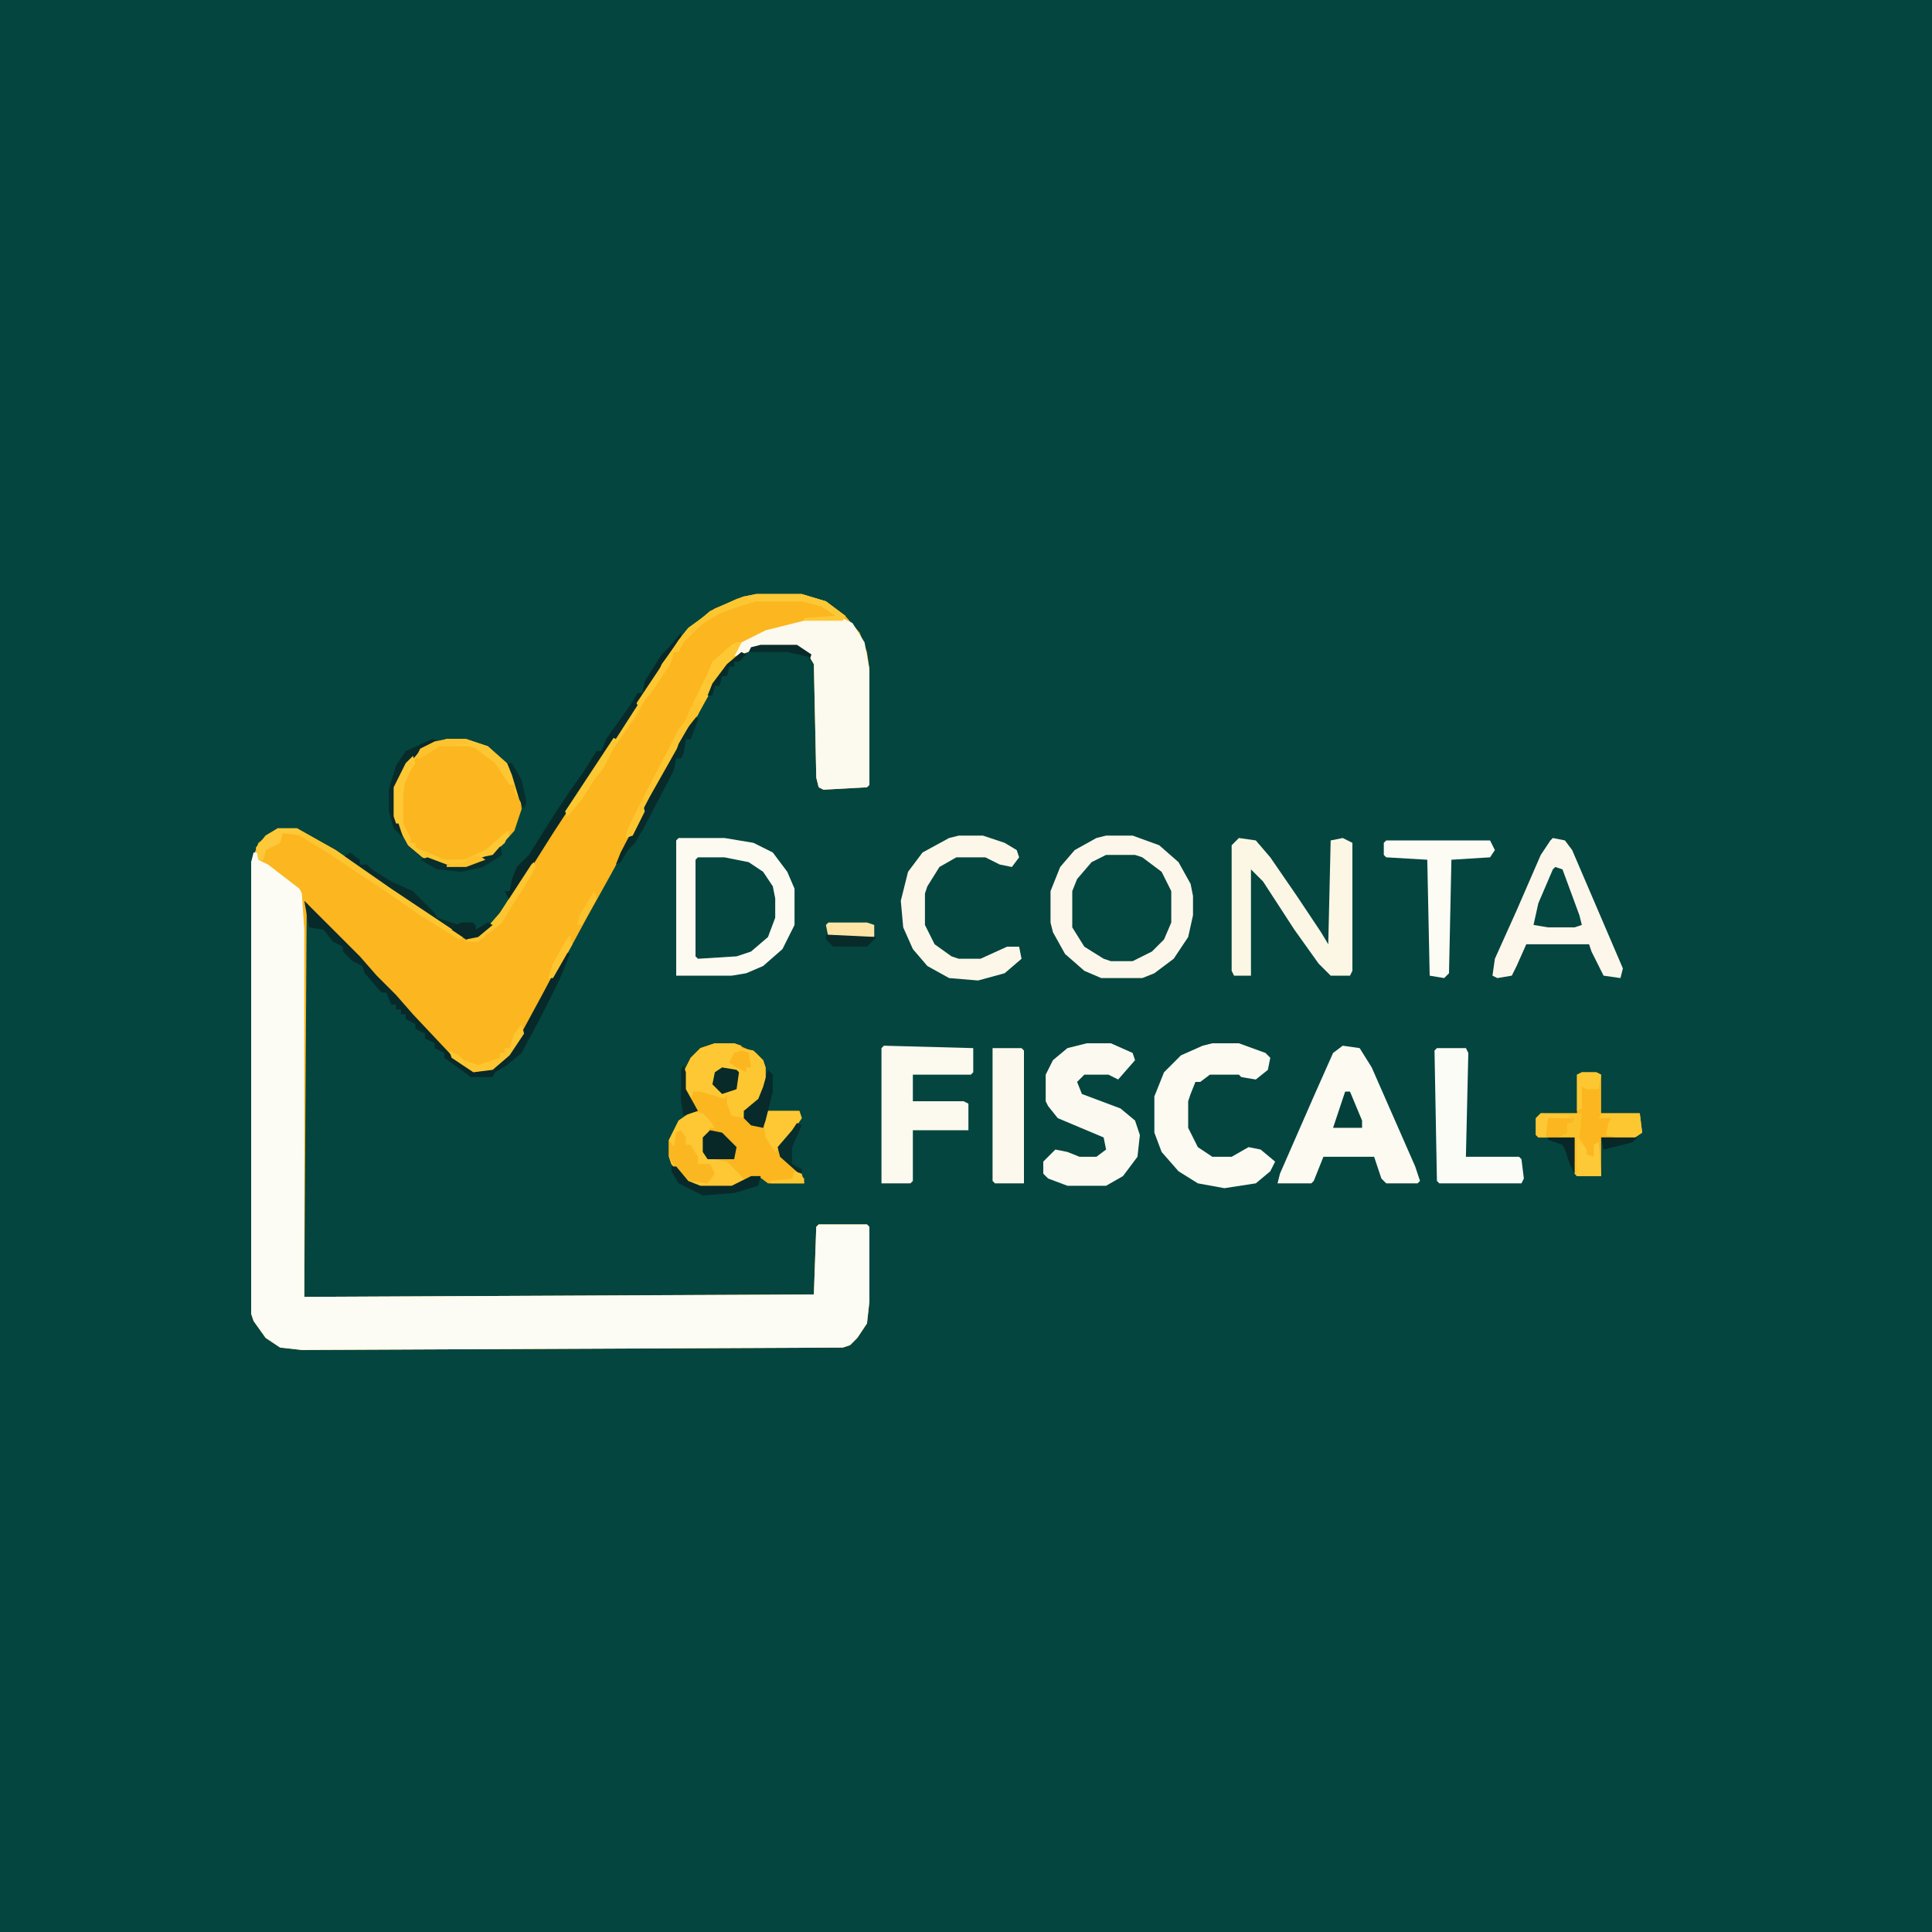
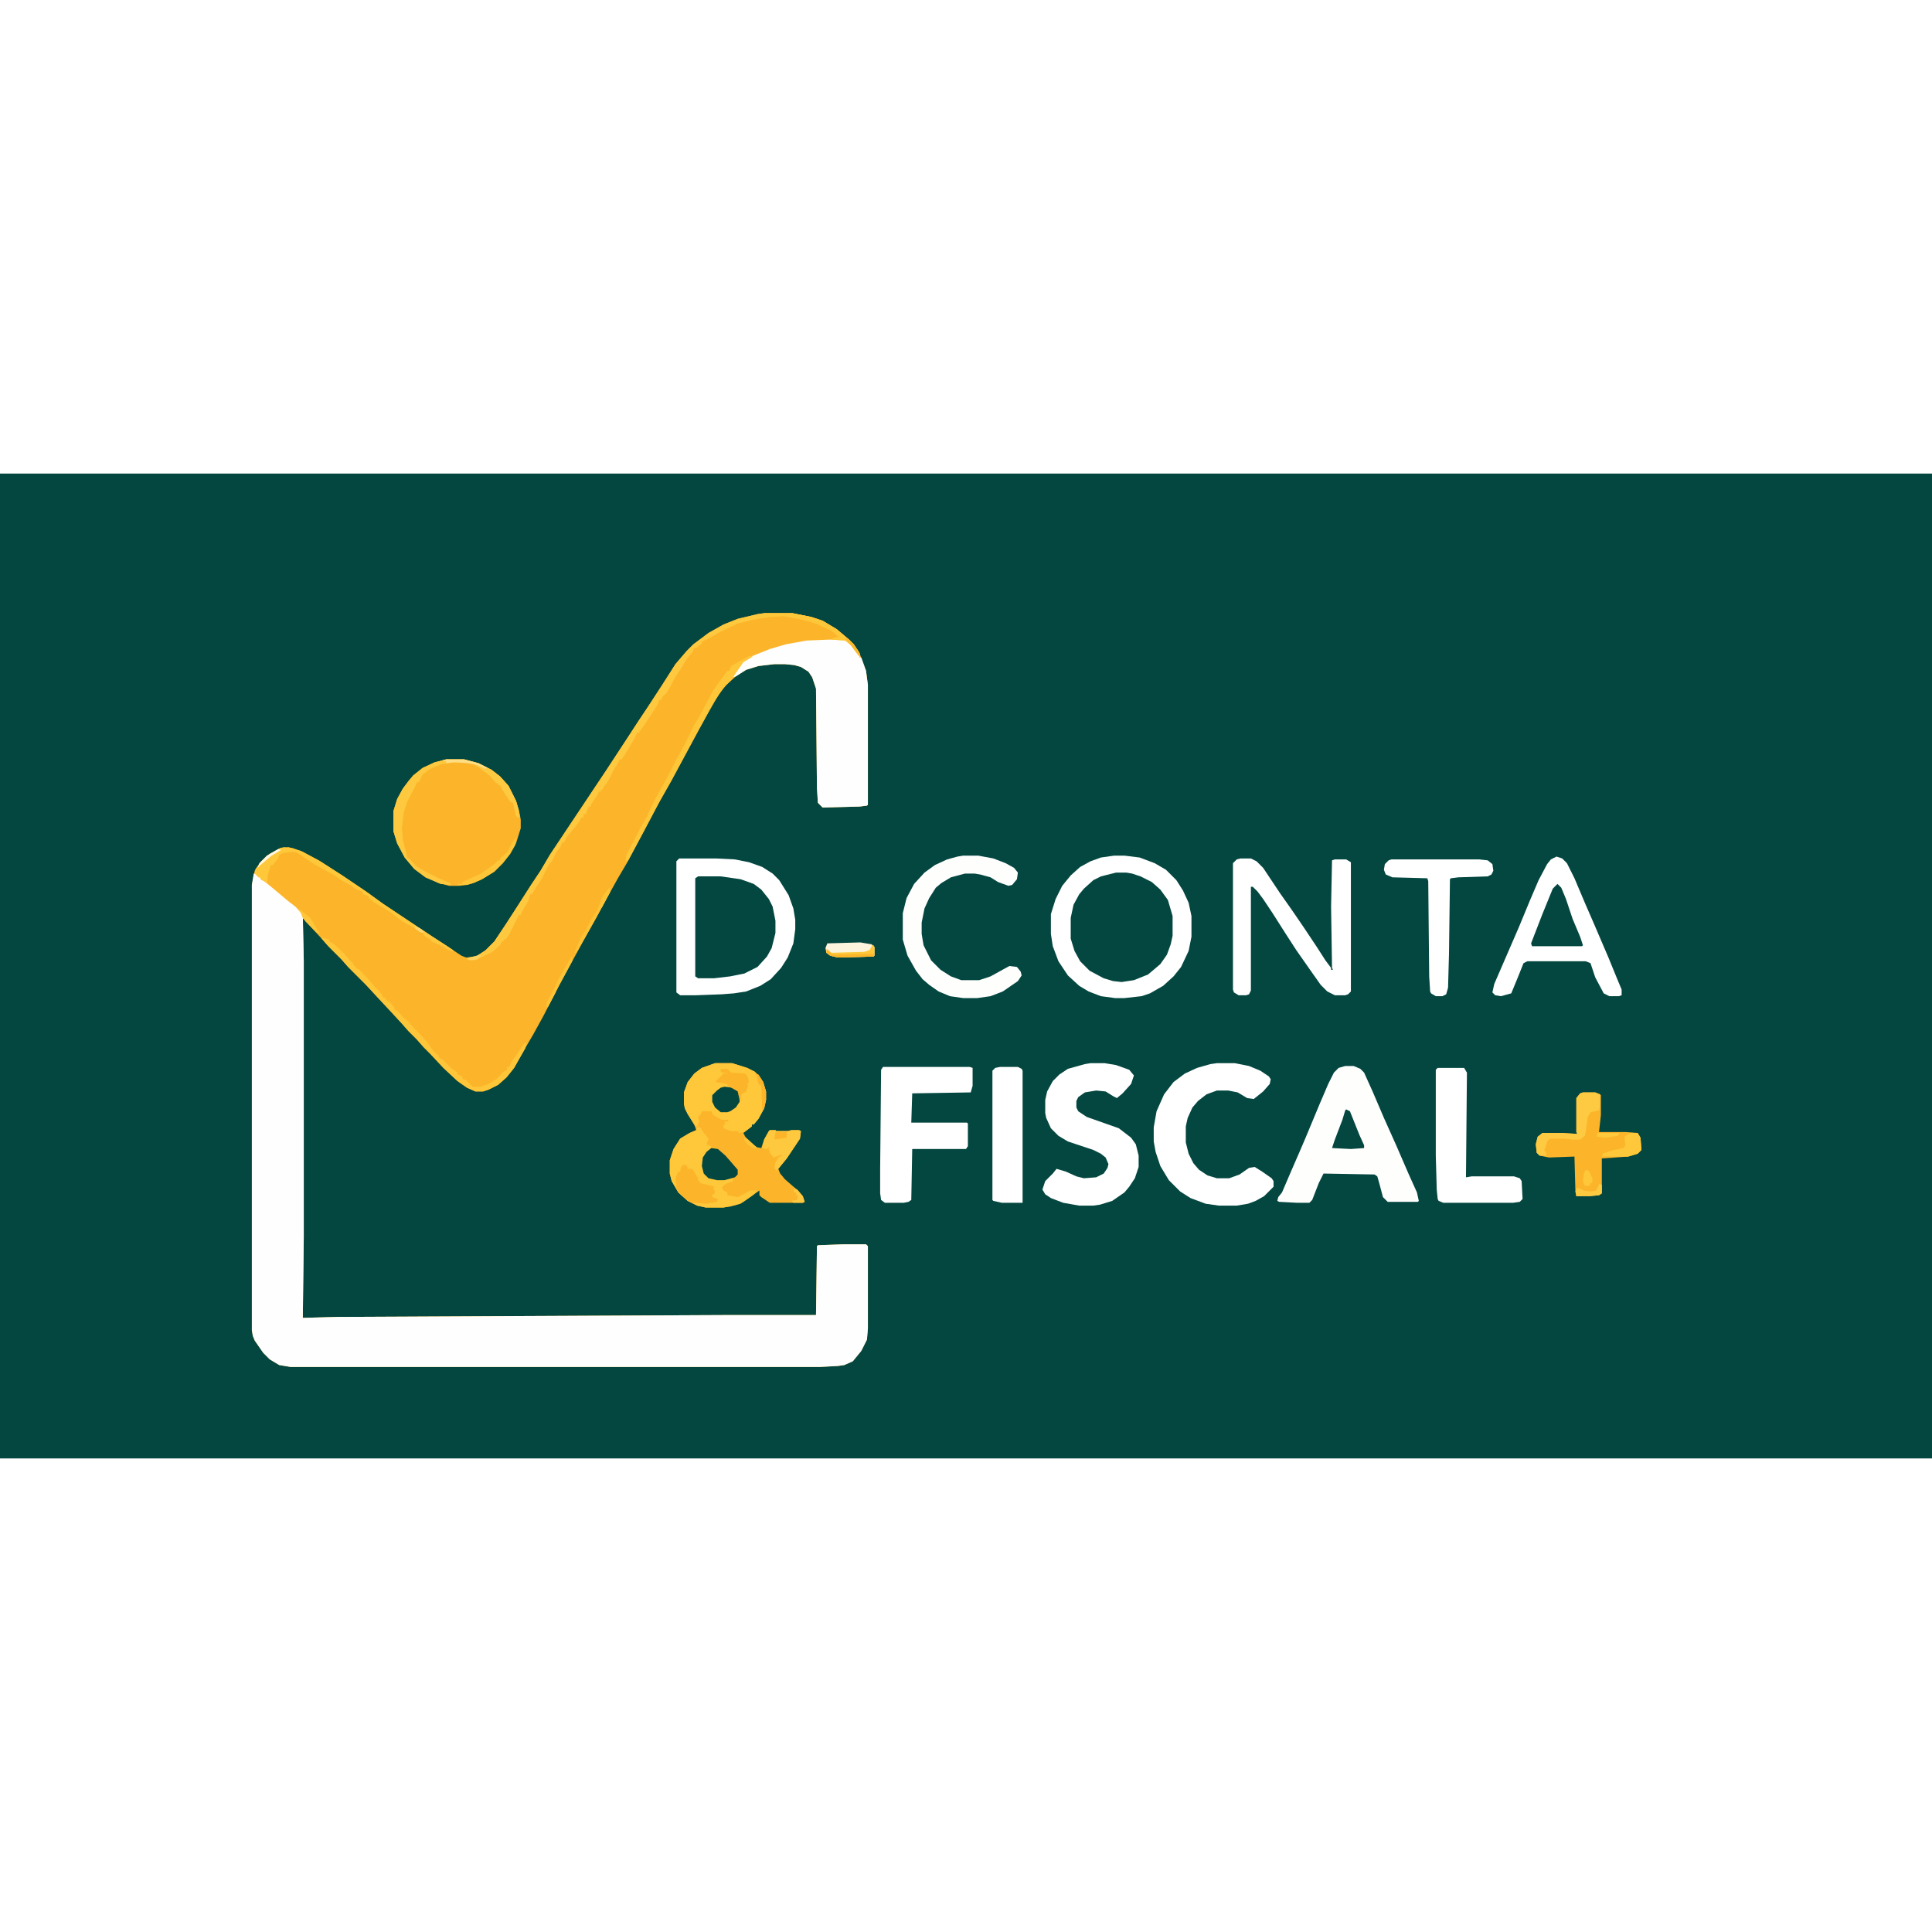
- <svg xmlns="http://www.w3.org/2000/svg" version="1.1" viewBox="0 0 800 800" width="1280" height="1280">
-   <path transform="translate(0)" d="m0 0h800v800h-800z" fill="#04453F" />
-   <path transform="translate(313,246)" d="m0 0h19l10 3 8 6 6 7 3 8 1 7v48l-1 1-18 1-2-1-1-4-1-47-3-5-4-2h-15l-8 3-8 7-9 16-13 24-24 44-10 18-13 24-14 26-6 8-6 5-8 1-9-6-10-10-7-8-16-17-15-16-9-9-3-4-1 163 211-1 1-28 1-1h20l1 1v31l-1 9-4 6-3 3-3 1-224 1-9-1-6-4-5-7-1-3v-187l3-8 8-6h8l16 9 23 16 18 12 13 8 7-2 7-8 16-25 12-19 46-69 4-5 11-8 12-5z" fill="#FBB620" />
-   <path transform="translate(105,353)" d="m0 0h2v3l4 2 13 10 1 2 1 15v152l211-1 1-28 1-1h20l1 1v31l-1 9-4 6-3 3-3 1-224 1-9-1-6-4-5-7-1-3v-187z" fill="#FCFBF4" />
-   <path transform="translate(281,347)" d="m0 0h19l12 2 8 4 6 8 3 7v15l-5 10-8 7-7 3-6 1h-23v-56z" fill="#FCFAF1" />
-   <path transform="translate(296,432)" d="m0 0h8l9 4 3 3 1 3v8l-3 6-4 4h-2l3 5 5 2 1-5 1-2h13l1 3-7 10-2 4 5 6 5 5v2h-15l-4-3-5 2-6 3h-13l-6-3-6-7-1-3v-7l4-8 7-5-5-8v-7l3-6 4-4z" fill="#FBB620" />
-   <path transform="translate(185,306)" d="m0 0h8l9 3 9 8 4 9 1 9-3 9-9 10-8 4-3 1h-8l-10-4-6-5-6-12v-12l5-10 8-7z" fill="#FBB620" />
-   <path transform="translate(349,256)" d="m0 0 4 2 5 8 2 11v48l-1 1-18 1-2-1-1-4-1-47-3-5-4-2h-15l-8 3-4 1 4-6 10-5 16-4z" fill="#FCF9EE" />
-   <path transform="translate(556,433)" d="m0 0 7 1 5 8 18 41 2 6-1 1h-13l-2-2-3-9h-21l-4 10-1 1h-14l1-4 14-32 8-18z" fill="#FCFAF1" />
-   <path transform="translate(458,354)" d="m0 0h12l8 4 5 6 2 5v13l-3 7-5 5-8 4h-9l-10-5-4-5-2-4v-15l4-8 7-6z" fill="#044640" />
-   <path transform="translate(450,432)" d="m0 0h10l9 4 1 3-7 8-4-2h-10l-3 3 2 5 16 6 6 5 2 6-1 9-6 8-7 4h-16l-8-3-2-2v-5l5-5 5 1 5 2h7l4-3-1-5-19-8-4-5-1-2v-11l3-6 6-5z" fill="#FCF9F0" />
-   <path transform="translate(513,347)" d="m0 0 7 1 6 7 11 16 10 15 3 5 1-43 5-1 4 2v53l-1 2h-8l-5-5-10-14-13-20-5-5v44h-7l-1-2v-52z" fill="#FCF6E4" />
-   <path transform="translate(502,432)" d="m0 0h11l11 4 2 2-1 5-5 4-6-1-1-1h-12l-4 3h-2l-2 5-1 3v11l4 8 6 4h8l7-4 5 1 6 5-2 4-6 5-13 2-11-2-8-5-7-8-3-8v-15l4-10 7-7 9-4z" fill="#FCFAF1" />
-   <path transform="translate(643,347)" d="m0 0 5 1 3 4 21 49-1 4-7-1-5-10-1-3h-26l-4 9-2 4-6 1-2-1 1-7 9-20 10-23 4-6z" fill="#FCF7EA" />
-   <path transform="translate(458,346)" d="m0 0h11l11 4 8 7 5 9 1 5v8l-2 9-6 9-8 6-5 2h-17l-7-3-8-7-5-9-1-4v-13l4-10 6-7 9-5zm0 8-6 3-6 7-2 5v15l5 8 8 5 3 1h9l8-4 5-5 3-7v-13l-4-8-8-6-3-1z" fill="#FCF7EA" />
-   <path transform="translate(366,433)" d="m0 0 37 1v10l-1 1h-24v11h21l2 1v11h-23v21l-1 1h-12v-56z" fill="#FCF9EF" />
-   <path transform="translate(289,355)" d="m0 0h11l10 2 6 4 4 6 1 5v8l-3 8-7 6-6 2-16 1-1-1v-40z" fill="#04453F" />
-   <path transform="translate(397,346)" d="m0 0h10l9 3 5 3 1 3-3 4-5-1-6-3h-12l-7 4-5 8-1 3v13l4 8 7 5 3 1h9l11-5h5l1 5-7 6-11 3-12-1-9-5-6-7-4-9-1-11 3-12 6-8 11-6z" fill="#FCF7E8" />
-   <path transform="translate(595,434)" d="m0 0h12l1 2-1 43h22l1 1 1 8-1 2h-34l-1-1-1-54z" fill="#FCFCF7" />
-   <path transform="translate(655,444)" d="m0 0h6l2 1v16h16l1 8-3 2h-14v16h-10l-1-1v-15h-15l-1-1v-7l2-2h15v-16z" fill="#FBB620" />
-   <path transform="translate(411,434)" d="m0 0h12l1 1v55h-12l-1-1z" fill="#FCF8ED" />
-   <path transform="translate(574,348)" d="m0 0h43l2 4-2 3-16 1-1 47-2 2-6-1-1-48-17-1-1-1v-5z" fill="#FCFBF4" />
-   <path transform="translate(287,460)" d="m0 0 4 1 3 3 2 3h-2l-2 4v6l3 3 6 1 8 8-6 3h-13l-6-3-6-7-1-3v-7l4-8z" fill="#FDC833" />
-   <path transform="translate(126,373)" d="m0 0 23 23 7 8 8 8 7 8 16 17 9 6 8-1 8-7 13-24 9-17 2 1-4 10-8 16-8 15-6 5-5 3-1 2h-9l-11-8v-2l-4-2v-2l-4-2v-2l-4-2v-2l-4-2v-2h-2v-2h-2v-2h-2l-2-5h-2l-7-8-1-3-4-2-4-4v-2l-4-2-4-5-6-1z" fill="#082929" />
-   <path transform="translate(307,434)" d="m0 0 5 1 4 4 1 3v8l-3 6-4 4h-2v3l-5-1-2-5v-4l-5-2-1-6 4-3 7 1-4-3 2-4h3z" fill="#FDC732" />
-   <path transform="translate(282,262)" d="m0 0v3l-36 54-17 26-12 19-6 9-2-4h2l1-5 2-5 5-5 5-8 7-11 4-6 7-10 5-8h2l2-5 10-14 3-5h2l1-5 7-11 3-3z" fill="#082828" />
-   <path transform="translate(313,246)" d="m0 0h19l10 3 8 6-1 2h-16v-1l13-1-6-4-8-2h-19l-13 4-9 5-8 8-2 4h-2l-1 4-7 11-4 5-4 7-9 13-4 8-4 5-5 8-6 7-1-2 29-44 18-27 4-5 11-8 12-5z" fill="#FDC732" />
-   <path transform="translate(296,432)" d="m0 0h8l3 1v3l-4 2-1 2 4 2 1 2-8-1-3 2 1 6 4 2-1 2-10-3h-3l-1 4-3-5v-7l3-6 4-4z" fill="#FDC833" />
-   <path transform="translate(185,306)" d="m0 0h8l9 3 9 8 4 9v5l-2-3v-3h-2l-6-9-8-6-3-1h-12l-8 5h-2l-2 5-3 7v15l3 6v2h2v2l5 2 7 3h8l9-4 8-7 2-1-2 5-8 7-8 3h-8l-10-4-6-5-6-12v-12l5-10 8-7z" fill="#FDC734" />
-   <path transform="translate(638,461)" d="m0 0h17l-1 10 3 5v2l3 1v-5l2-1 1 14h-10l-1-1v-15h-15l-1-1v-7z" fill="#FCC22C" />
-   <path transform="translate(644,359)" d="m0 0 3 1 7 19 1 4-3 1h-11l-6-1 2-9 6-14z" fill="#044640" />
-   <path transform="translate(305,266)" d="m0 0h2l-2 4-3 5-6 8-13 24-13 23-8 16-3 1 1-4 8-16 13-25 3-4 3-7 6-12 2-5 8-7z" fill="#FDC530" />
-   <path transform="translate(282,468)" d="m0 0 2 3v3h2l3 5v3h5l2 4-3 4-7-1-5-3-4-7v-7l2 3 1-6z" fill="#FBB721" />
-   <path transform="translate(145,353)" d="m0 0 4 3v2h3l2 2 8 5 9 4 9 9 1 2 9 3 5-1 2 1v2l5-3 2 1-6 5-5 1-10-6-18-12-23-16z" fill="#082C2B" />
-   <path transform="translate(115,343)" d="m0 0h8l16 9 23 16 30 20-2 1-16-10-13-9-27-18-10-6-7-1-1 4-6 3-1 4h-2l-1-5 4-5z" fill="#FDC631" />
-   <path transform="translate(318,460)" d="m0 0h13l1 3-7 10-4 4-4-6-1-7z" fill="#FDC833" />
-   <path transform="translate(288,296)" d="m0 0 1 2-3 8h-2l-1 6-1 2h-2l-1 5-12 23-4 7-3 3-3 5-2 1 2-5 12-23 13-23z" fill="#082A29" />
-   <path transform="translate(663,461)" d="m0 0h16l1 8-3 2h-8l-4-1 1-5 1-2h-5z" fill="#FDC732" />
-   <path transform="translate(294,468)" d="m0 0 5 1 6 6-1 5h-11l-2-3v-6z" fill="#082828" />
-   <path transform="translate(318,443)" d="m0 0 2 2v7l-3 12-1 3-5-1-3-3v-3l6-5 2-5z" fill="#082A2A" />
-   <path transform="translate(305,266)" d="m0 0h2l-2 4-3 5-6 8-4 7h-3l1-5 3-6 2-5 8-7z" fill="#FDC833" />
-   <path transform="translate(165,341)" d="m0 0h2l3 6v2h2v2l5 2 7 3h8l9-4 8-7 2-1-2 5-8 7-8 3h-8l-10-4-6-5-4-7z" fill="#FDC630" />
-   <path transform="translate(653,471)" d="m0 0 4 5v2l3 1v-5l2-1 1 14h-10z" fill="#FDC936" />
-   <path transform="translate(343,382)" d="m0 0h16l3 1v5h-19l-1-5z" fill="#FCE5A6" />
-   <path transform="translate(278,483)" d="m0 0h2l5 6 5 2h13l8-4h4l-1 4-10 3-13 1-10-5-3-5z" fill="#082929" />
-   <path transform="translate(179,306)" d="m0 0 3 1-9 5-6 7-3 7v12l3 9-4-4-2-7v-9l3-10 4-6z" fill="#082A29" />
-   <path transform="translate(557,452)" d="m0 0h2l5 12v3h-12z" fill="#04403B" />
-   <path transform="translate(216,424)" d="m0 0 1 4-6 9-7 6-8 1-9-6-1-3 4 2 2 2 6 2 9-3v-2h2v-2h2l2-6z" fill="#FDC631" />
-   <path transform="translate(313,246)" d="m0 0h19l10 3 8 6-1 2h-16v-1l13-1-6-4-8-2h-23l1-2z" fill="#FDC836" />
-   <path transform="translate(299,442)" d="m0 0 6 1 1 1-1 7-6 2-4-4 1-5z" fill="#082A29" />
-   <path transform="translate(308,247)" d="m0 0 2 1-1 2-11 4-8 5-7 7-2 4h-2l-1 4-3 5-3 1 2-5 8-11 5-5 7-6 11-5z" fill="#FDC630" />
-   <path transform="translate(221,357)" d="m0 0 1 2-6 10-4 6-4 7-10 8h-5l1-2 7-3 6-7 13-20z" fill="#FDC530" />
-   <path transform="translate(171,313)" d="m0 0 1 3-4 6-1 7-1 12h-2l-1-3v-12l5-10z" fill="#FDC833" />
-   <path transform="translate(115,343)" d="m0 0h8l2 2h-8l-1 4-6 3-1 4h-2l-1-5 4-5z" fill="#FDC93A" />
-   <path transform="translate(342,387)" d="m0 0 21 1-4 4h-14l-3-3z" fill="#082B2A" />
-   <path transform="translate(207,350)" d="m0 0 1 4-8 5-9 2-10-1-7-4 3-1 8 3h8l9-4z" fill="#072D2C" />
-   <path transform="translate(330,465)" d="m0 0 2 1-4 9v7l4 2v3l-9-8-1-4 6-7z" fill="#072D2C" />
-   <path transform="translate(655,444)" d="m0 0h6l2 1-1 6h-5l-2-1v9l-2 1v-15z" fill="#FDC732" />
-   <path transform="translate(641,463)" d="m0 0h11l-1 2h-2v4l-4 2h-5z" fill="#FBB620" />
-   <path transform="translate(191,382)" d="m0 0h5l1 3 5-3 2 1-6 5-5 1-6-4 2-2z" fill="#082928" />
-   <path transform="translate(315,267)" d="m0 0h15l6 4-1 3v-2l-9-2h-16l1-2z" fill="#082B2A" />
-   <path transform="translate(638,461)" d="m0 0 13 1v1h-10l-1 8-4-1v-7z" fill="#FDC735" />
-   <path transform="translate(283,441)" d="m0 0 1 3v7l5 9-6 2-1-6v-13z" fill="#082B2A" />
-   <path transform="translate(641,471)" d="m0 0h11v15l-2-4-2-6-1-2-6-2z" fill="#092727" />
-   <path transform="translate(307,435)" d="m0 0 3 1 1 6h-2v2l-4-2-3-2 2-4z" fill="#FBB620" />
-   <path transform="translate(307,270)" d="m0 0 2 1-3 3h-2v2h-2l-1 4h-2l-1 4h-2l-1 4h-2l2-5 6-8z" fill="#082B2A" />
-   <path transform="translate(663,471)" d="m0 0h15l-2 2-12 3z" fill="#082727" />
-   <path transform="translate(185,306)" d="m0 0h8l1 2-12 1-8 5h-2l2-4 6-3z" fill="#FDC32E" />
-   <path transform="translate(236,387)" d="m0 0 1 4-8 14h-2l2-6 5-9z" fill="#FDC631" />
-   <path transform="translate(288,296)" d="m0 0 1 2-3 8h-2l-1 6-1 2h-3l2-6z" fill="#082C2B" />
-   <path transform="translate(263,290)" d="m0 0 1 2-9 14-2-1 2-4 6-9z" fill="#082A2A" />
-   <path transform="translate(266,332)" d="m0 0 1 4-5 10-3 1 1-4 5-10z" fill="#FDC530" />
-   <path transform="translate(210,316)" d="m0 0h2l4 7 2 9-1 3-2-4-3-10z" fill="#072E2C" />
-   <path transform="translate(246,369)" d="m0 0 1 3-6 11h-2l1-4z" fill="#FDC32E" />
-   <path transform="translate(210,344)" d="m0 0 1 2-7 8-5 1 5-5z" fill="#FDC833" />
-   <path transform="translate(289,290)" d="m0 0h2l-2 6-4 5-1-3 2-5z" fill="#FDC42E" />
-   <path transform="translate(329,485)" d="m0 0 3 1 1 4h-14v-1l9-1z" fill="#FDC731" />
-   <path transform="translate(199,353)" d="m0 0m-1 1 3 2-8 3h-8v-1l7-1 2-2z" fill="#FCC12B" />
+ <svg xmlns="http://www.w3.org/2000/svg" version="1.1" viewBox="0 0 2048 1044" width="1280" height="1280">
+   <path transform="translate(0)" d="m0 0h2048v1044h-2048z" fill="#044740" />
+   <path transform="translate(810,148)" d="m0 0h30l20 4 12 4 15 9 13 11 5 5 6 9 7 19 2 15v127l-1 1-8 1-39 1-5-5-1-16-1-105-4-12-4-6-8-5-7-2-10-1h-11l-17 2-13 4-11 7-10 9-8 10-11 19-12 22-13 24-14 26-13 23-18 34-16 30-10 17-10 18-12 22-15 27-12 22-13 24-17 33-11 20-10 17-10 18-8 10-9 8-10 5-6 2h-8l-9-4-10-7-15-14-14-15-7-7-7-8-9-9-7-8-12-13-14-15-12-13-19-19-7-8-14-14-7-8-12-13-7-8h-1l1 44v294l-1 85 37-1 414-2h93l1-73 1-1 28-1h23l2 2v87l-1 12-6 12-9 11-9 4-7 1-19 1h-561l-12-2-10-6-7-7-9-13-2-5-1-6v-472l3-15 6-9 7-7 14-8 9-1 13 4 19 10 23 15 27 18 18 13 51 34 17 11 15 10 5 2 10-1 10-6 10-10 12-18 11-17 16-25 10-15 10-17 60-90 19-29 15-23 10-15 15-23 14-22 12-14 7-7 16-12 16-9 15-6 21-5z" fill="#FCB52A" />
+   <path transform="translate(271,422)" d="m0 0 3 4v2h2v2l4 2 11 9 13 11 9 7 8 8 1 49v294l-1 85 37-1 414-2h93l1-73 1-1 28-1h23l2 2v87l-1 12-6 12-9 11-9 4-7 1-19 1h-561l-12-2-10-6-7-7-9-13-2-5-1-6v-472l2-12h2z" fill="#FDFEFD" />
+   <path transform="translate(720,408)" d="m0 0h39l20 1 15 3 14 5 11 7 7 7 10 16 5 14 2 12v10l-2 15-6 15-7 11-11 12-11 7-15 6-13 2-13 1-27 1h-17l-4-3v-139z" fill="#FEFFFE" />
+   <path transform="translate(758,625)" d="m0 0h18l16 5 8 4 5 5 4 6 3 10v9l-2 9-6 11-5 6h-2v2l-9 7 2 4 9 9 3 2 5 1 3-9 5-9 1-1h6l1 1h12l4-1h8l2 1-1 8-14 21-9 11 2 5 5 6 8 7 6 5 5 6 2 6-2 1h-35l-9-6-2-2v-5l-17 12-7 3-14 3h-19l-9-2-10-5-10-9-7-12-2-8v-14l4-12 7-11 10-6 7-3-2-6-7-11-3-6-1-5v-12l4-11 7-9 8-6z" fill="#FCB52A" />
+   <path transform="translate(473,303)" d="m0 0h19l15 4 14 7 9 7 9 10 8 16 4 14 1 6v9l-5 16-6 11-8 10-9 9-13 8-9 4-7 2-8 1h-11l-11-3-14-6-12-9-10-12-8-15-4-13v-21l4-13 6-11 6-8 5-6 10-8 13-6z" fill="#FCB52A" />
+   <path transform="translate(879,176)" d="m0 0h17l8 7 7 10v2h2l5 14 2 15v127l-1 1-8 1-39 1-5-5-1-16-1-105-4-12-4-6-8-5-7-2-10-1h-11l-17 2-13 4-11 7-3 1 2-4 8-12 9-6 20-8 17-5 22-4z" fill="#FDFEFD" />
+   <path transform="translate(1426,628)" d="m0 0h9l7 3 4 4 9 20 12 28 13 29 13 30 9 20 2 9-1 1h-32l-5-5-4-15-2-7-3-2-54-1-5 10-7 18-3 3h-13l-19-1-2-1 1-4 4-5 9-21 10-23 6-14 15-36 9-21 6-12 5-5z" fill="#FEFEFD" />
+   <path transform="translate(1183,423)" d="m0 0h11l12 3 10 4 10 7 9 10 4 8 4 14v21l-4 16-6 10-7 8-11 8-16 6-11 1-12-2-12-5-10-6-9-9-8-16-2-8v-22l4-16 7-12 10-10 8-5 13-4z" fill="#044740" />
+   <path transform="translate(1156,625)" d="m0 0h15l12 2 14 5 5 6-3 9-9 10-6 5-4-2-8-5-10-1-12 2-7 5-2 4v7l2 4 9 6 34 12 13 10 5 7 3 12v12l-4 12-6 9-5 6-13 9-13 4-7 1h-15l-17-3-13-5-6-4-3-5 3-9 8-8 4-5 10 3 11 5 8 2 13-1 8-4 4-6 1-4-3-7-5-4-8-4-27-9-10-6-8-8-5-11-1-5v-14l2-9 6-11 7-7 9-6 18-5z" fill="#FEFFFE" />
+   <path transform="translate(1290,625)" d="m0 0h19l15 3 12 5 9 6 2 3-1 5-7 8-10 8-7-1-10-6-10-2h-12l-11 4-9 7-6 7-5 11-2 9v17l3 12 5 10 6 7 9 6 10 3h13l11-4 10-7 6-1 8 5 10 7 2 3v6l-10 10-9 5-8 3-12 2h-19l-14-2-16-6-11-7-12-12-9-15-5-15-2-11v-15l3-17 8-18 10-13 12-9 13-6 14-4z" fill="#FEFFFE" />
+   <path transform="translate(1650,406)" d="m0 0 6 2 5 5 8 16 11 26 10 23 15 35 9 22 5 12v6l-3 1h-10l-6-3-9-17-5-15-5-2h-62l-4 2-6 15-7 17-11 3-6-1-3-3 2-9 26-60 12-29 9-21 9-17 4-5z" fill="#FEFFFE" />
+   <path transform="translate(1315,408)" d="m0 0h11l6 3 7 7 18 27 12 17 13 19 14 21 9 14 6 8v2h2l-1-2-1-65 1-49 3-1h12l5 3v137l-3 3-3 1h-11l-8-4-7-7-12-17-14-20-11-17-14-22-10-15-6-8-5-5h-2v110l-2 4-3 1h-8l-5-3-1-3v-134l4-4z" fill="#FEFFFE" />
+   <path transform="translate(1181,405)" d="m0 0h11l16 2 16 6 12 7 11 11 7 11 6 13 3 14v22l-3 15-8 17-8 10-11 10-14 8-9 3-18 2h-10l-15-2-13-5-10-6-12-11-10-15-6-16-2-13v-21l5-16 7-14 9-11 10-9 11-6 11-4zm2 18-16 4-8 4-10 9-5 6-6 11-3 14v22l4 13 6 11 10 10 15 8 10 3 9 1 13-2 15-6 13-11 7-10 4-11 2-9v-21l-5-17-8-11-9-8-12-6-9-3-6-1z" fill="#FEFFFE" />
+   <path transform="translate(936,629)" d="m0 0h92l3 1v19l-2 7-62 1-1 31h59l1 1v24l-2 3h-57l-1 54-3 2-5 1h-20l-4-3-1-7v-26l1-105z" fill="#FEFFFE" />
+   <path transform="translate(740,427)" d="m0 0h24l21 3 14 5 8 6 8 10 4 8 3 15v13l-4 16-5 9-10 11-14 7-15 3-17 2h-17l-3-2v-104z" fill="#044740" />
+   <path transform="translate(1524,630)" d="m0 0h28l3 5-1 111 6-1h45l6 2 2 3 1 19-3 3-7 1h-74l-5-2-1-2-1-10-1-36v-91z" fill="#FEFFFE" />
+   <path transform="translate(1021,405)" d="m0 0h16l16 3 13 5 9 5 4 5-1 7-5 6-4 1-11-4-8-5-11-3-6-1h-10l-15 4-10 6-6 5-7 11-5 11-3 15v12l2 12 8 16 10 10 11 7 11 4h19l12-4 20-11 8 1 4 5 1 4-4 6-16 11-13 5-14 2h-15l-14-2-12-5-10-7-7-6-7-9-9-16-5-17v-28l4-16 8-15 11-12 11-8 13-6 11-3z" fill="#FEFEFD" />
+   <path transform="translate(1678,656)" d="m0 0h13l5 2 1 1v21l-2 18h28l13 1 3 5 1 13-4 4-10 3-28 2v37l-3 2-10 1h-14l-1-5-1-37-27 1-10-2-3-3-1-9 2-8 5-4h21l16 1-1-2v-36l4-5z" fill="#FCB52A" />
+   <path transform="translate(758,625)" d="m0 0h18l16 5 8 4 5 5 4 6 3 10v9l-2 9-6 11-5 6h-2v2l-8 6-6 1v-2h-8l-8-3v-4h2l-1-3h4v-2h-7l-9-5-2-4h-10l-1 3-3 3 1 5-2 5h-2l-8-13-3-6-1-5v-12l4-11 7-9 8-6z" fill="#FEC83A" />
+   <path transform="translate(1475,409)" d="m0 0h93l9 1 5 4 1 7-2 4-4 2-31 1-8 1-1 1-1 79-1 36-2 7-4 2h-7l-5-3-1-2-1-16-1-101-1-3-37-1-7-3-2-5 1-6 4-4z" fill="#FEFFFE" />
+   <path transform="translate(1060,629)" d="m0 0h19l4 2 1 2v140h-22l-9-2-1-1v-137l3-3z" fill="#FEFFFE" />
+   <path transform="translate(739,693)" d="m0 0h3l4 6 5 6-2 6 6 3-5 5-4 6-1 9 3 9 3 3 9 2h8l9-1v3l-8 3-4 4 2 3 4 2v3l6 1 5 1 6-3 7-4h8l-5 5-13 9-11 3-7 1h-19l-9-2-10-5-10-9-7-12-2-8v-14l4-12 7-11 10-6 7-3z" fill="#FEC83A" />
+   <path transform="translate(810,148)" d="m0 0h30l20 4 12 4 15 9 13 11 5 5 6 9 1 5-4-5-6-8-6-5-14-1v-1l7-2-7-6-17-8-14-4-20-4-16 1-17 3-16 4-17 8-16 9-5 2v2l-6 5h-2l-2 4-7 9-4 7-6 9-4 7-6 11-5 5-1 3h-2l-2 5-7 11-8 12-5 7h-2l-2 5-10 17-4 6h-2l-2 4-5 8-6 12-4 5-1 3h-2v2h-2l-2 4-6 9-1 3h-2l-2 5-1 3h-2l-1 4h-2l-2 4-8 10-5 6-3 6h-2l-2 5-4 5-5 10-3 3-8 16-6 9-4 7h-2l-2 7-7 12-1 3h-2l-10 20-4 6h-2v2h-2l-2 4-8 7-10 5-9 4-8-1 2-2 9-2 9-6 9-9 12-18 11-17 16-25 10-15 10-17 60-90 19-29 15-23 10-15 15-23 14-22 12-14 7-7 16-12 16-9 15-6 21-5z" fill="#FEC83F" />
+   <path transform="translate(1651,435)" d="m0 0 4 4 5 12 7 21 8 19 3 9-1 1h-53l-1-3 12-31 11-27z" fill="#044740" />
+   <path transform="translate(473,303)" d="m0 0h19l15 4 14 7 9 7 9 10 8 16 3 10v8l-3-2-2-9-1-5-3-1-9-14-2-4h-2v-2h-2l-7-8-12-9-4-2v-2l-21-1-14 2-12 5-8 6-4 8h-2l-2 5-8 15-4 12-2 17 1 12 5 20h2l7 8 10 6 14 7 12 5 1 2-11-1-16-7-12-9-10-12-8-15-4-13v-21l4-13 6-11 6-8 5-6 10-8 13-6z" fill="#FEC93F" />
+   <path transform="translate(341,490)" d="m0 0 1 2 7 2v2l4 2 11 10 6 7 5 5v2h2v2l4 2 13 14 5 6 5 5 2 4 3 1v2l4 2 5 6v2l4 2 5 6 6 5 6 7 5 5 9 10 7 10 5 4v2l4 2 9 9 7 5v2l5 2v2l4 2 7 7h8l9-3 8-5 9-9h2l1-4h2l2-5 7-10 6-9 3-2-1 6-12 21-8 10-9 8-10 5-6 2h-8l-9-4-10-7-15-14-14-15-7-7-7-8-9-9-7-8-12-13-14-15-12-13-19-19-7-8-14-14-7-8z" fill="#FEC638" />
+   <path transform="translate(795,193)" d="m0 0 3 1-10 6-9 13-4 6-8 8-10 15-16 29-15 28-14 26-13 23-18 34-15 28-3 1 1-7 8-15 6-12 7-12 7-15 7-13 11-20 7-14 9-16 9-19 6-10 15-28 7-10 8-11h2l2-5 9-5z" fill="#FEC639" />
+   <path transform="translate(1678,656)" d="m0 0h13l5 2v12l-1 5-9 2-3 5-2 15-1 5-5 4h-8l-9-1h-15l-3 3-1 4-2 5 2 3v3h-7l-3-3-1-9 2-8 5-4h21l16 1-1-2v-36l4-5z" fill="#FECA42" />
+   <path transform="translate(301,396)" d="m0 0 9 1 11 4 20 11 22 14 25 17 18 13 51 34 17 11 7 5h-3l-13-7-8-3v-2l-4-2-4-3v-2l-4-1-7-5-11-6-13-10-8-5-9-5-6-5v-2l-6-2-1-3-6-2-7-5-11-6-5-4-22-12-18-12-4-1-10 1-5 2-2 5-5 6h-2l-3 10-1 9-7-4v-2h-2l-4-4 1-5 6-8 9-8 11-6z" fill="#FEC83A" />
+   <path transform="translate(724,733)" d="m0 0h4l1 4h5l6 10v3h2v2l16 4-2 1 2 4-1 3h-2v3l6 2-1 3-11 2-15-1-5-2-10-9-2-5-1-10 3-7h2l1-5z" fill="#FCB52A" />
+   <path transform="translate(816,696)" d="m0 0h6l1 1h12l4-1h8l2 1-1 8-14 21-9 11-2 2-2-3 1-6 4-6h2l1-2-9 3-4-5-1-4 1-2-4 2-4-1 2-9 5-9z" fill="#FEC93E" />
+   <path transform="translate(754,715)" d="m0 0 7 1 8 7 7 8 6 7v5l-3 3-11 3h-8l-9-2-5-5-2-8 1-9 4-6z" fill="#044740" />
+   <path transform="translate(1427,674)" d="m0 0 4 2 10 25 5 11v3l-14 1-20-1 3-9 8-21 3-10z" fill="#044740" />
+   <path transform="translate(912,497)" d="m0 0 12 2 3 3v9l-1 1-38 1-8-2-4-3-1-5 2-5z" fill="#FDF4DD" />
+   <path transform="translate(768,650)" d="m0 0 9 1 6 4 1 2v9l-4 6-6 4-3 1h-7l-6-5-3-6v-7l5-5 4-3z" fill="#044740" />
+   <path transform="translate(1728,699)" d="m0 0h8l3 5 1 13-4 4-10 3h-28l1-3 8-3 14-3 2-3-1-9z" fill="#FEC83A" />
+   <path transform="translate(764,631)" d="m0 0h7l4 4 15 1 3 4 1 6h-2l1 3-2 6-5 3-1 6h-1l-2-9-5-3-4-2-3-3-5-1-7-1 8-8v-1h6l-6-1-2-1z" fill="#FCB52A" />
+   <path transform="translate(473,303)" d="m0 0h19l15 4 14 7 9 7 9 10 8 16 3 10v8l-3-2-2-9-1-5-3-1-9-14-2-4h-2v-2h-2l-7-8-12-9-4-2v-2l-21-1-9 1v-2l-4-1z" fill="#FECA42" />
+   <path transform="translate(810,148)" d="m0 0h30l20 4 12 4 15 9 13 11 5 5 6 9 1 5-4-5-6-8-6-5-14-1v-1l7-2-7-6-17-8-14-4-20-4-16 1-4 1h-9l1-2 7-2z" fill="#FEC73A" />
+   <path transform="translate(546,387)" d="m0 0h1l-1 7-6 10-7 9-9 9-13 8-9 4-7 2h-10v-1h5v-2l20-9 14-10 4-4h2v-2l8-7 5-10z" fill="#FEC638" />
+   <path transform="translate(924,500)" d="m0 0h2l1 2v9l-1 1-38 1-8-2-4-3 1-4 4 4 35-1 6-2 2-4z" fill="#FEC83A" />
+   <path transform="translate(646,439)" d="m0 0 1 4-15 28-13 23-8 14h-2l6-15 6-9 6-12 6-9 6-15z" fill="#FEC235" />
+   <path transform="translate(1695,753)" d="m0 0 3 1v9l-3 2-10 1h-14l-1-5 2-4 7 3 7 1 6-1 2-4z" fill="#FECA42" />
+   <path transform="translate(606,512)" d="m0 0 1 4-14 26-12 23h-2l1-5 8-15 4-9 10-17 3-6z" fill="#FEC437" />
+   <path transform="translate(1681,738)" d="m0 0 3 1 4 8v5h-2l-1 3h-5l-2-5 1-8z" fill="#FEC83A" />
+   <path transform="translate(440,480)" d="m0 0 5 2 15 10 20 13 1 2-5-2-11-6-8-3v-2l-4-2-4-3v-2l-4-1-5-4z" fill="#FEC73D" />
+   <path transform="translate(801,636)" d="m0 0 3 1 5 8 3 10v9l-2 9-2 2-1-26-3-2-2-9z" fill="#FCB52A" />
+   <path transform="translate(876,504)" d="m0 0 5 4v2l46-1-1 3-38 1-8-2-4-3z" fill="#FCB62A" />
+   <path transform="translate(315,461)" d="m0 0 4 2 10 8 7 12 3 5-4-2-11-11-3-4-2-5z" fill="#FEC638" />
+   <path transform="translate(473,303)" d="m0 0h19l15 4 10 5-3 1-8-4-10-2-14-1-9 1v-2l-4-1z" fill="#FEDD85" />
+   <path transform="translate(1693,699)" d="m0 0h24l-2 3-13 2-9-1z" fill="#FFC93B" />
+   <path transform="translate(822,698)" d="m0 0h12v6l-13 2z" fill="#FCB52A" />
+   <path transform="translate(841,758)" d="m0 0 4 1 6 7 2 6-2 1h-10l-2-2 6-1 1-5h-2v-3h-2z" fill="#FEC941" />
+   <path transform="translate(646,439)" d="m0 0 1 4-9 17h-3l3-10 6-8z" fill="#FEC437" />
+   <path transform="translate(295,398)" d="m0 0 3 1-10 6-12 10-3 3 2-5 8-8z" fill="#FEF7E4" />
+   <path transform="translate(896,174)" d="m0 0 4 2 5 5 6 9 1 5-4-5-6-8-6-7z" fill="#FCB92E" />
+   <path transform="translate(789,704)" d="m0 0 4 2 9 8v2l-5-2-5-3-3-5z" fill="#FEC336" />
+   <path transform="translate(588,547)" d="m0 0 1 3-8 15h-2l1-5 6-11z" fill="#FEC336" />
+   <path transform="translate(508,510)" d="m0 0 2 1-4 4-8 1-3-2 11-3z" fill="#FED362" />
+   <path transform="translate(440,480)" d="m0 0 5 2 4 3v2l-4-1-5-4z" fill="#FED66E" />
</svg>
